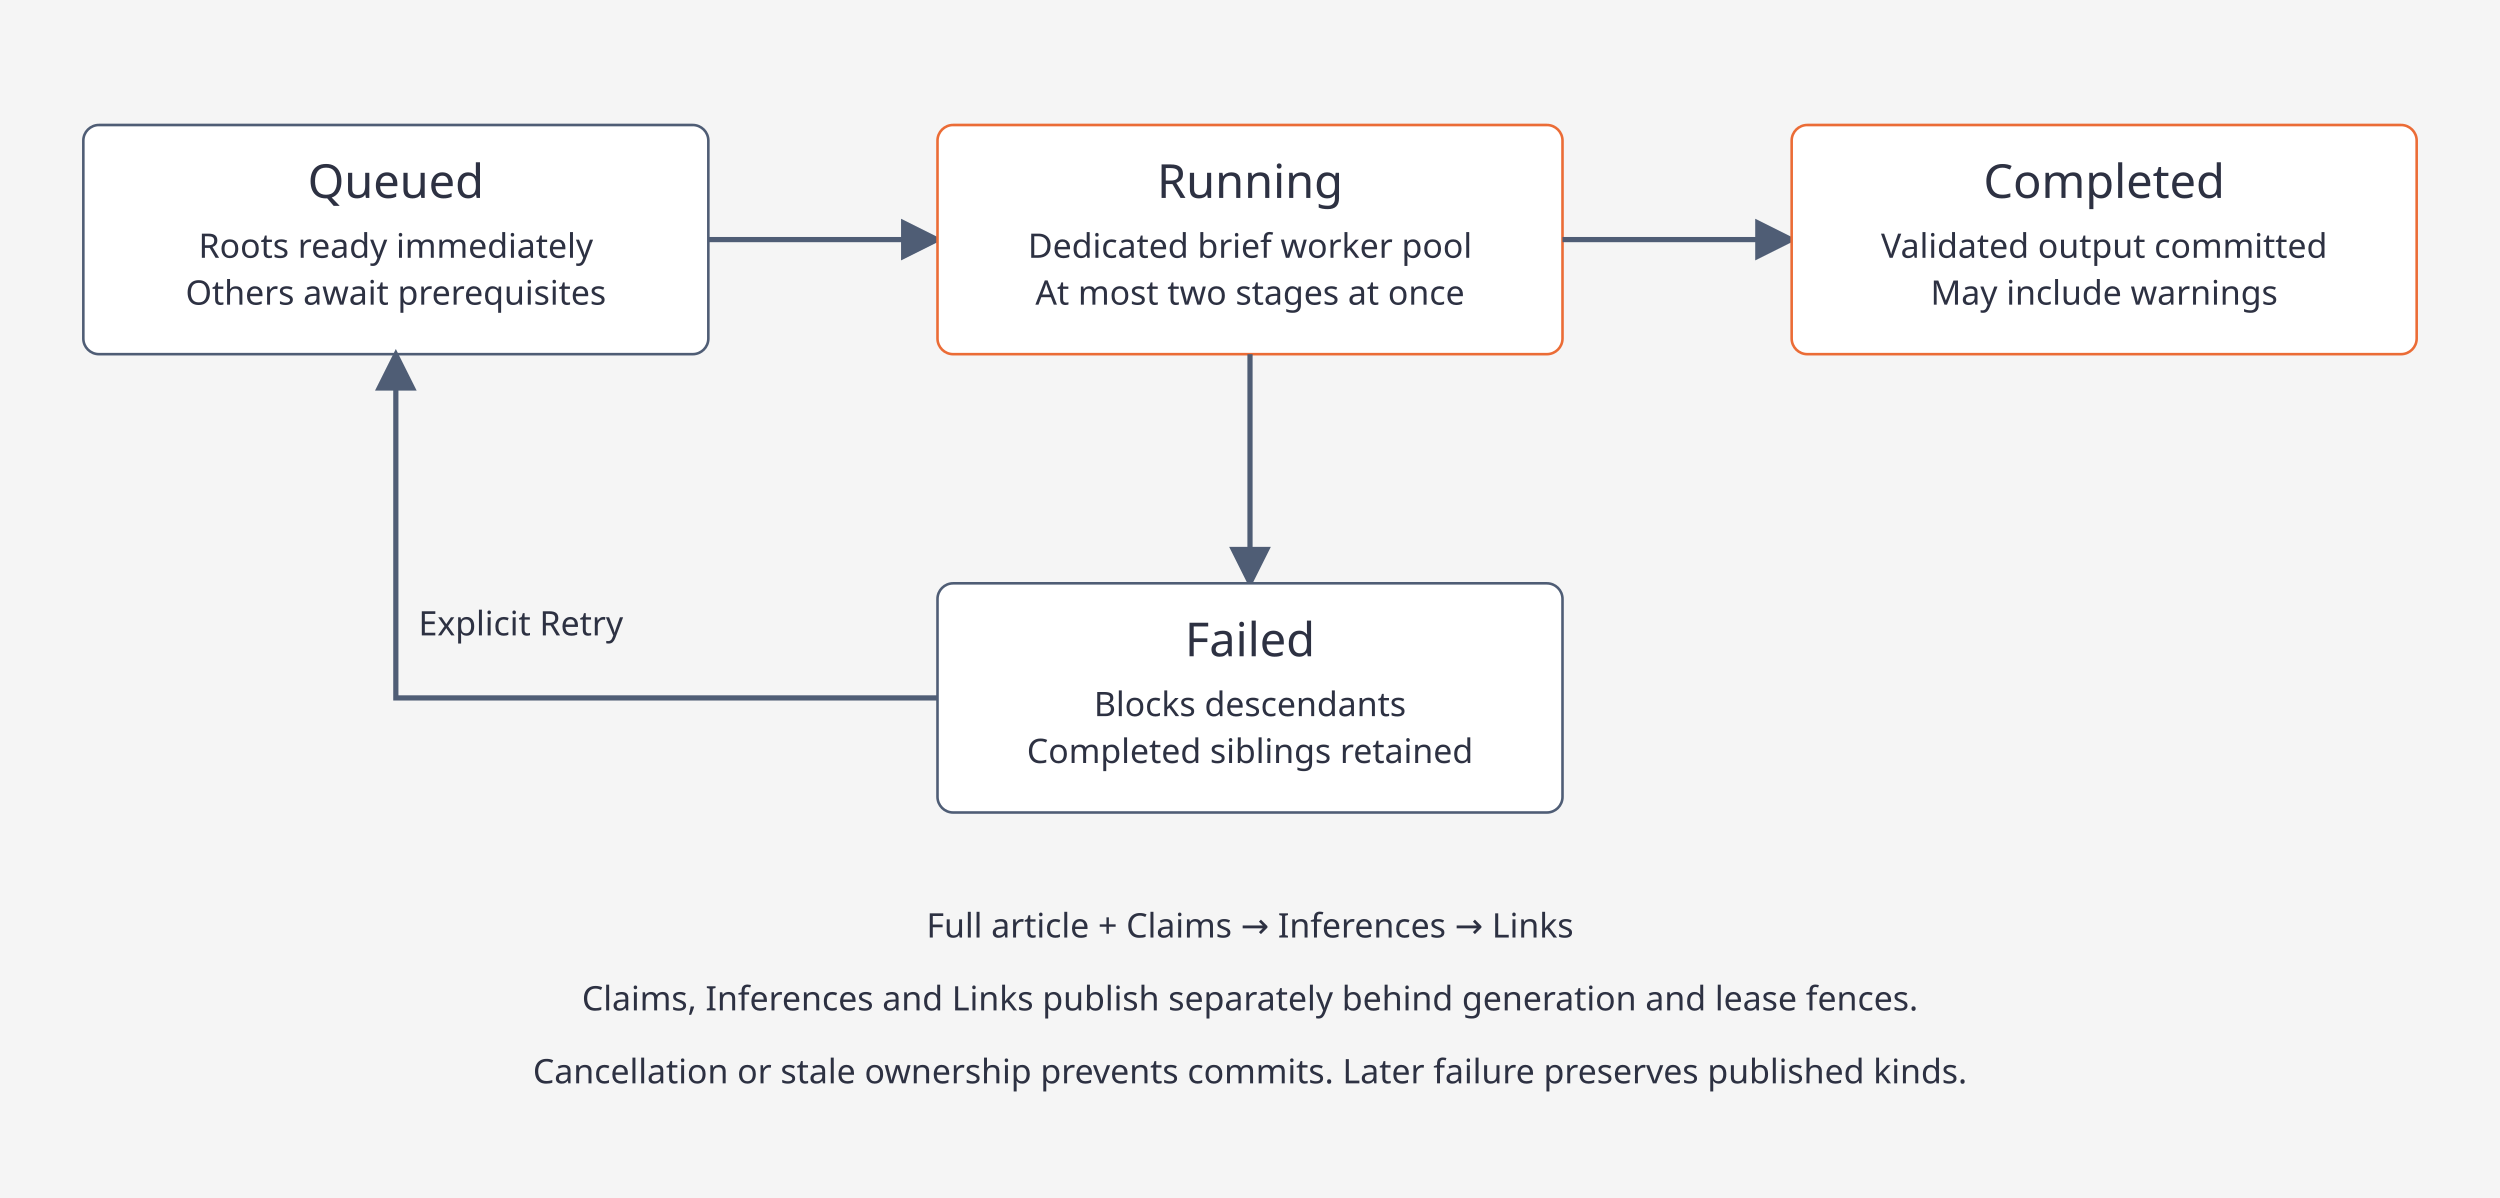
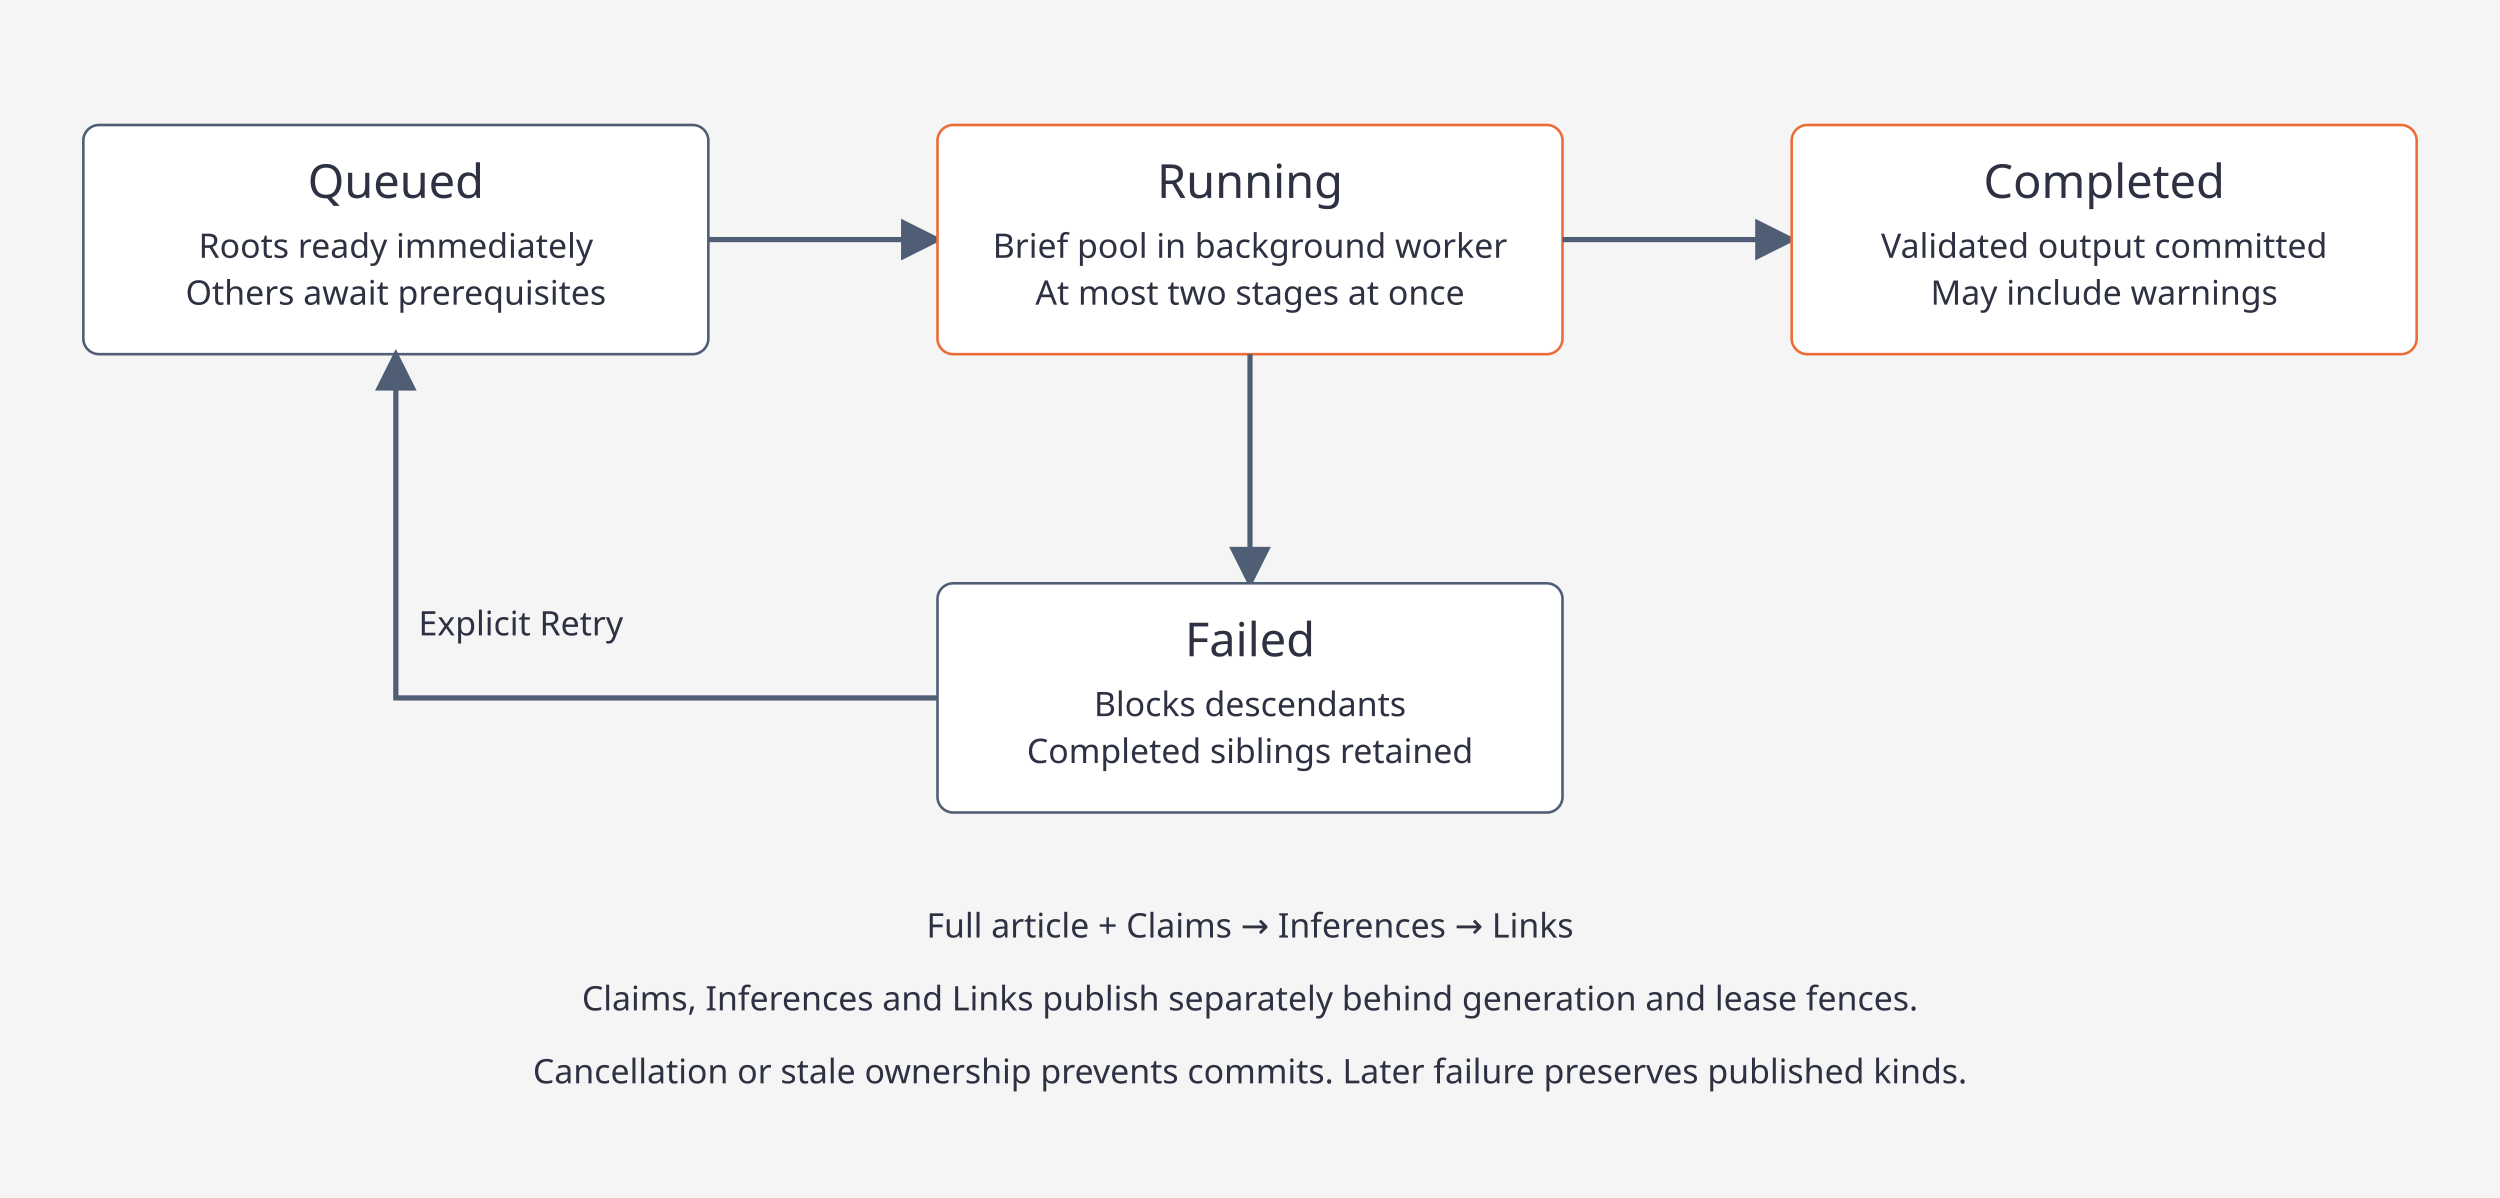
<svg xmlns="http://www.w3.org/2000/svg" viewBox="0 0 960 460" role="img" aria-labelledby="intel-job-states-title intel-job-states-desc">
  <defs>
    <marker id="arrow" markerWidth="8" markerHeight="8" refX="7" refY="4" orient="auto">
      <path d="M0 0L8 4L0 8Z" fill="#4f5d75" />
    </marker>
  </defs>
  <rect width="960" height="460" fill="#f5f5f5" />
  <style>text{font-family:Geist,system-ui,sans-serif;fill:#2d3142}.label{font-size:18px}.note{font-size:13px}.line{fill:none;stroke:#4f5d75;stroke-width:2;marker-end:url(#arrow)}</style>
  <rect x="32" y="48" width="240" height="88" rx="6" fill="white" stroke="#4f5d75" />
  <text x="152.0" y="76" text-anchor="middle" class="label">Queued</text>
  <text x="152.0" y="99" text-anchor="middle" class="note">Roots ready immediately</text>
  <text x="152.0" y="117" text-anchor="middle" class="note">Others await prerequisites</text>
  <path d="M272 92H360" class="line" />
  <rect x="360" y="48" width="240" height="88" rx="6" fill="white" stroke="#eb6c36" />
  <text x="480.0" y="76" text-anchor="middle" class="label">Running</text>
-   <text x="480.0" y="99" text-anchor="middle" class="note">Dedicated brief worker pool</text>
+   <text x="480.0" y="99" text-anchor="middle" class="note">Brief pool in background worker</text>
  <text x="480.0" y="117" text-anchor="middle" class="note">At most two stages at once</text>
  <path d="M600 92H688" class="line" />
  <rect x="688" y="48" width="240" height="88" rx="6" fill="white" stroke="#eb6c36" />
  <text x="808.0" y="76" text-anchor="middle" class="label">Completed</text>
  <text x="808.0" y="99" text-anchor="middle" class="note">Validated output committed</text>
  <text x="808.0" y="117" text-anchor="middle" class="note">May include warnings</text>
  <path d="M480 136V224" class="line" />
  <rect x="360" y="224" width="240" height="88" rx="6" fill="white" stroke="#4f5d75" />
  <text x="480.0" y="252" text-anchor="middle" class="label">Failed</text>
  <text x="480.0" y="275" text-anchor="middle" class="note">Blocks descendants</text>
  <text x="480.0" y="293" text-anchor="middle" class="note">Completed siblings retained</text>
  <path d="M360 268H152V136" class="line" />
  <text x="200" y="244" text-anchor="middle" class="note">Explicit Retry</text>
  <text x="480" y="360" text-anchor="middle" class="note">Full article + Claims → Inferences → Links</text>
  <text x="480" y="388" text-anchor="middle" class="note">Claims, Inferences and Links publish separately behind generation and lease fences.</text>
  <text x="480" y="416" text-anchor="middle" class="note">Cancellation or stale ownership prevents commits. Later failure preserves published kinds.</text>
</svg>
